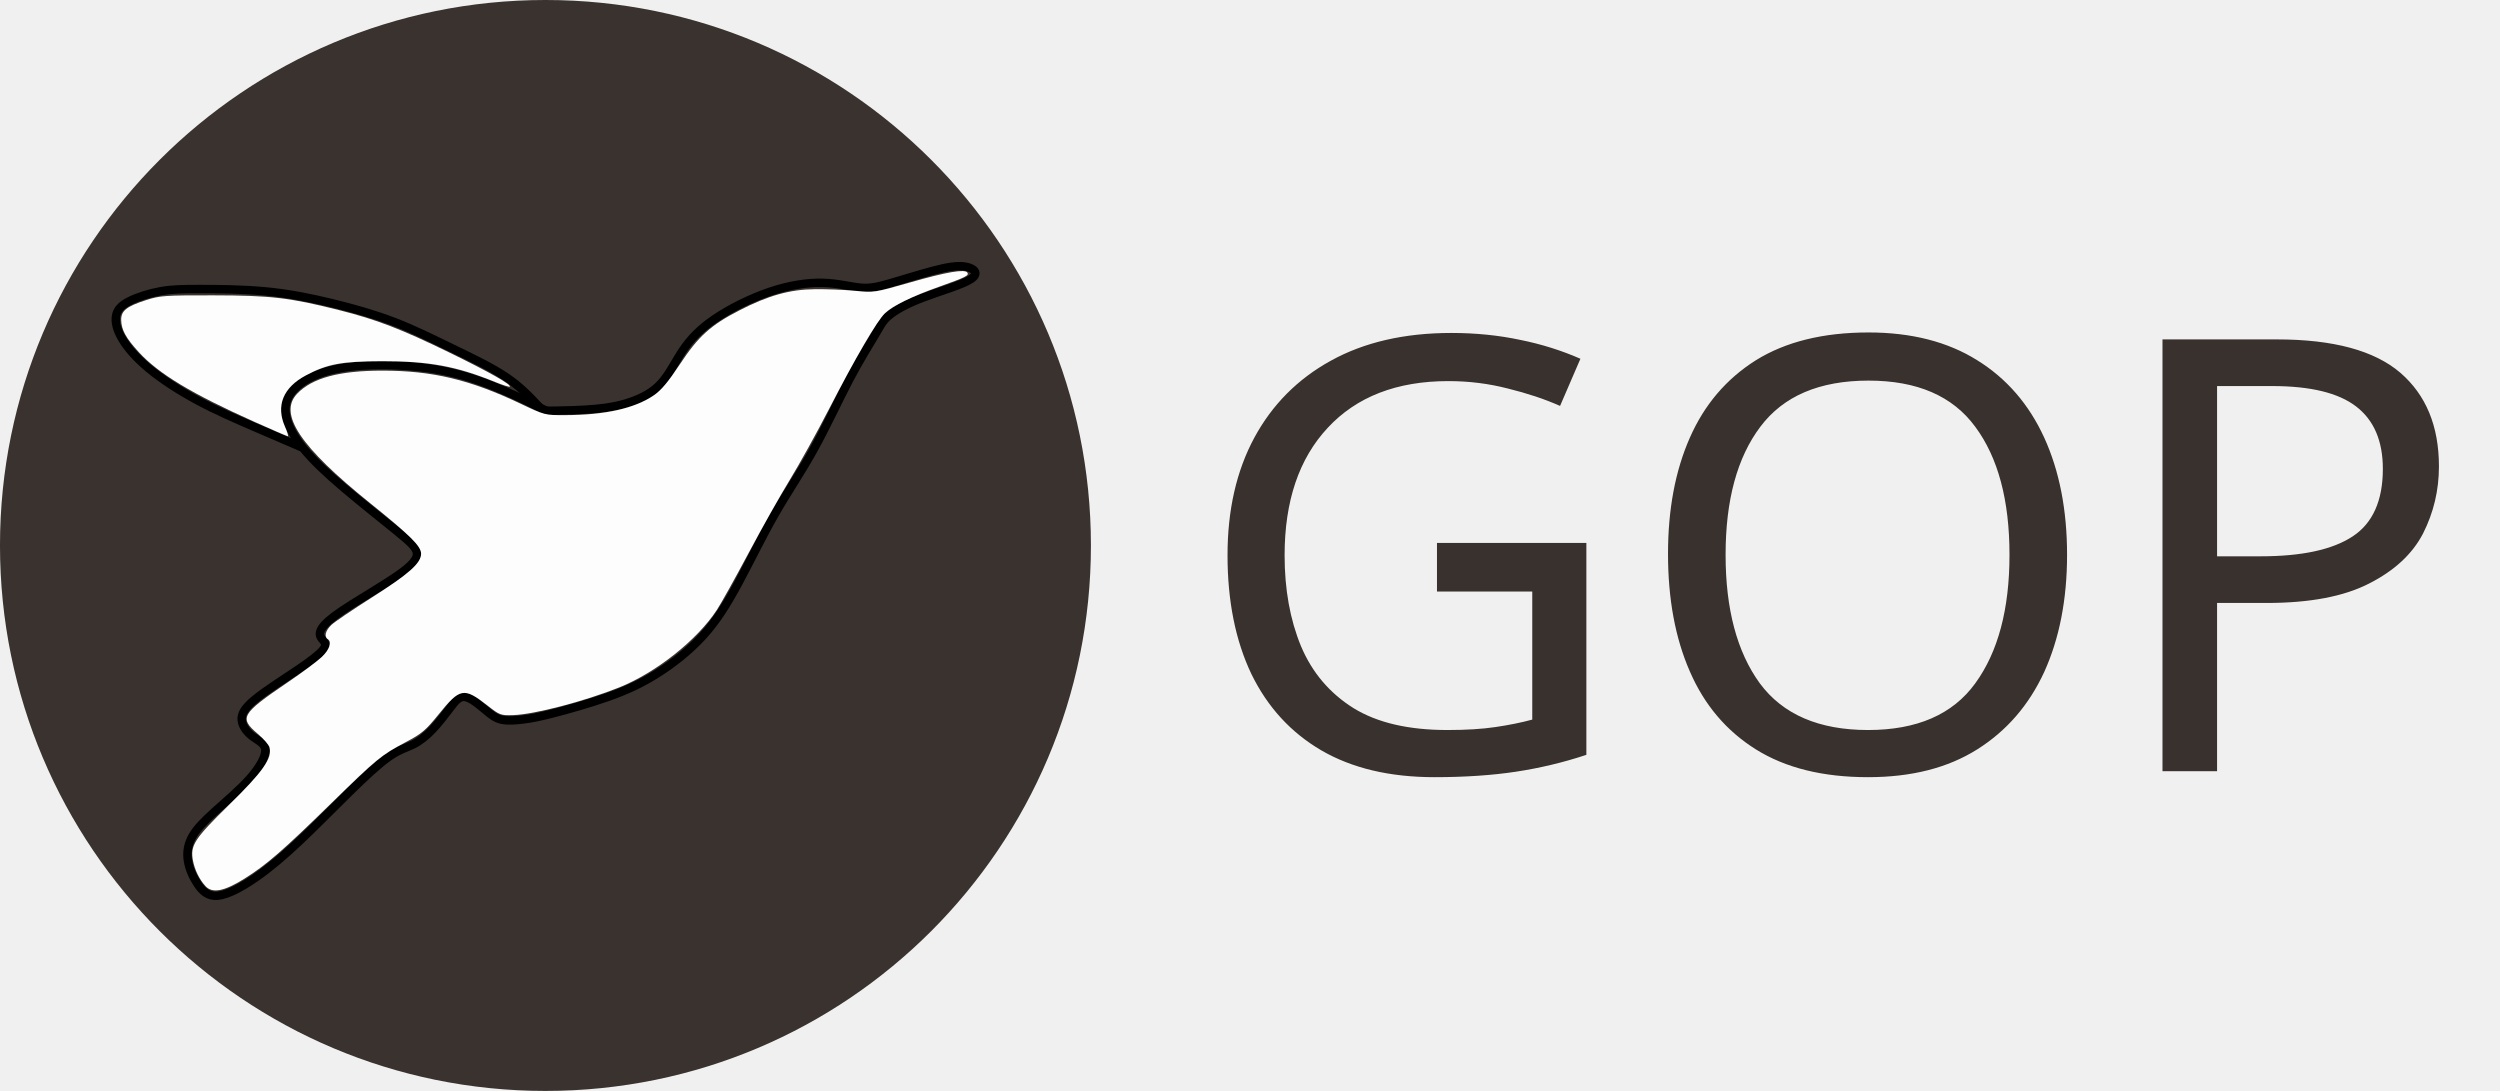
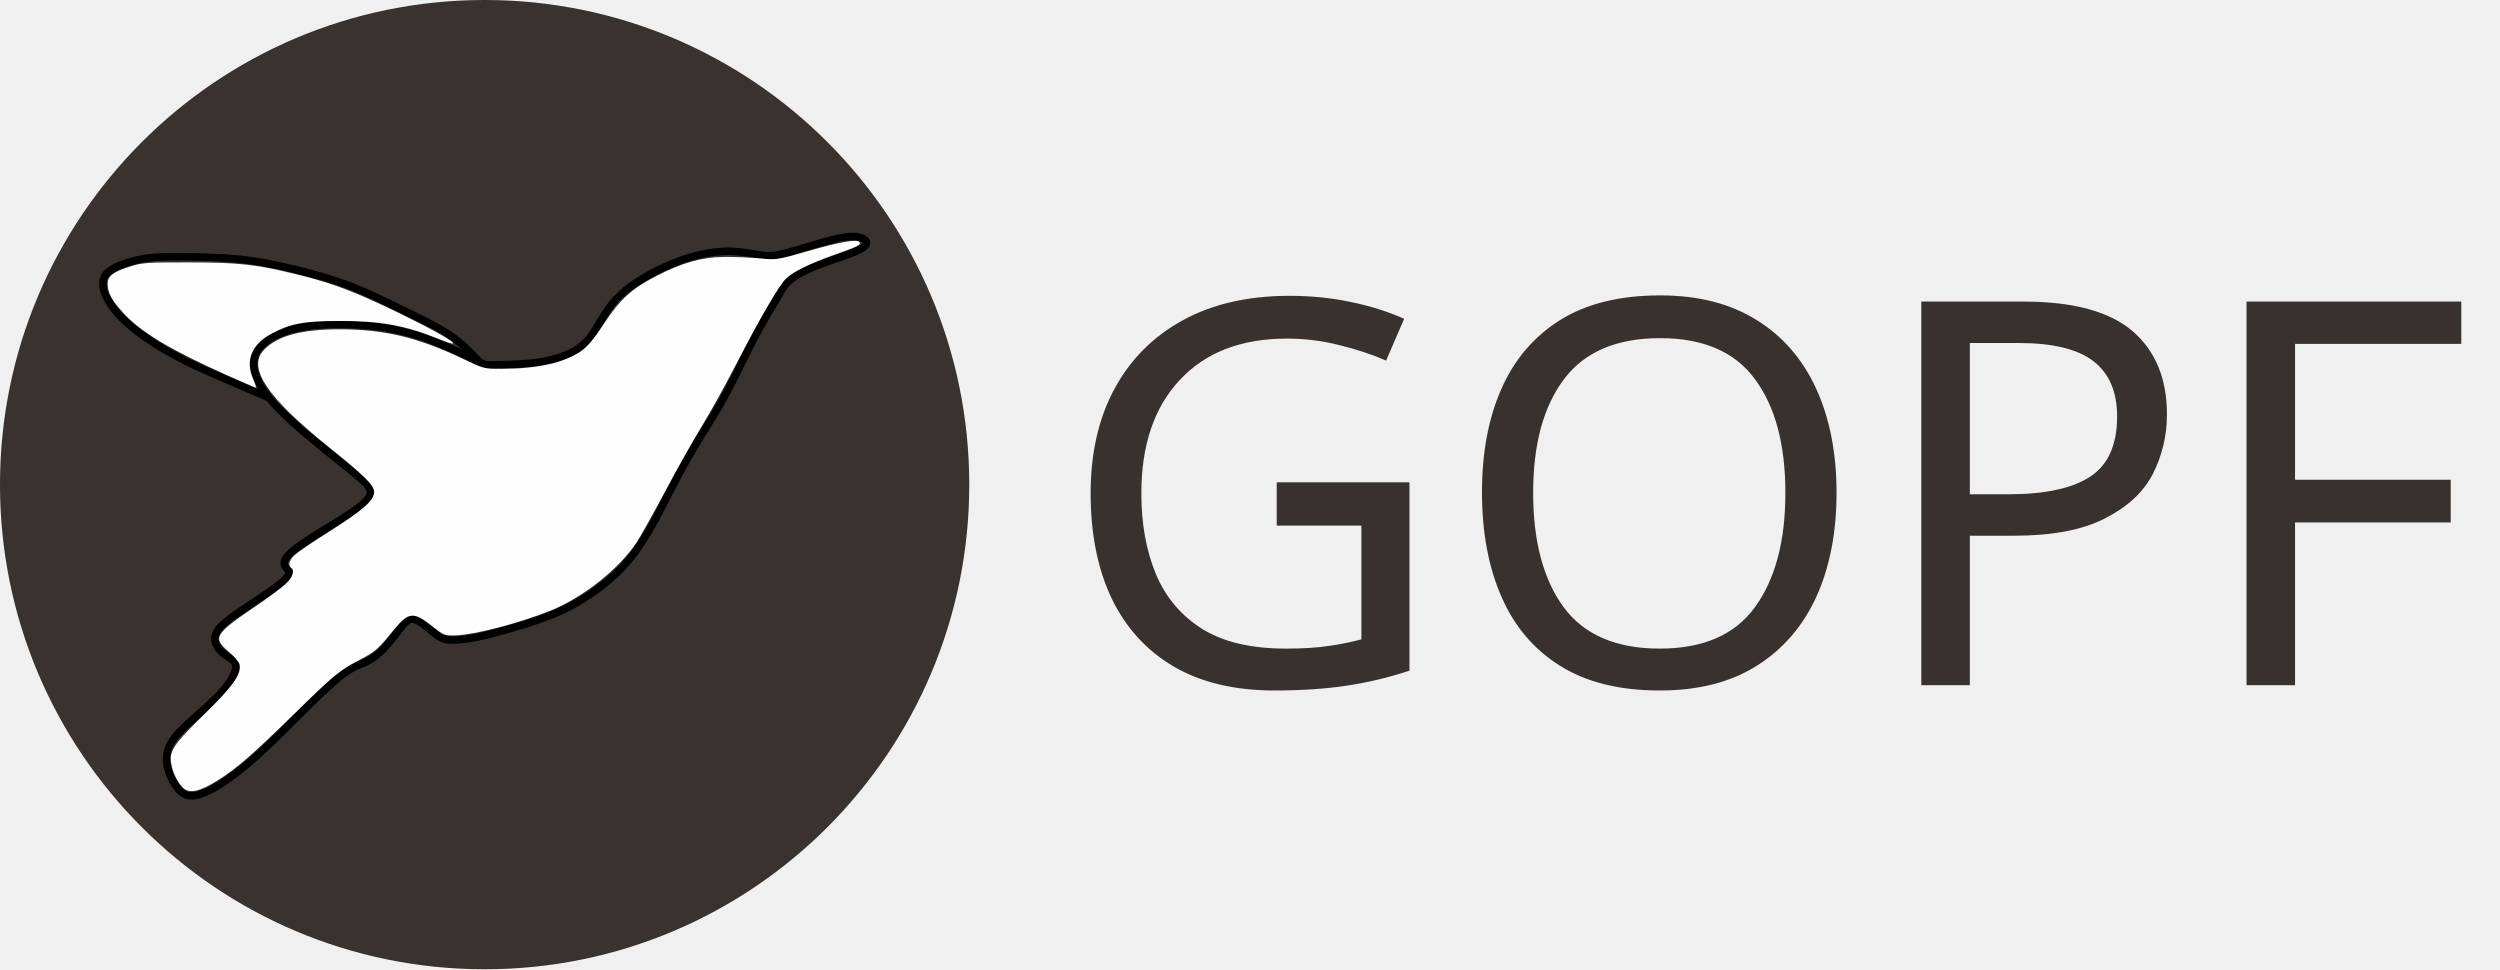
- <svg xmlns="http://www.w3.org/2000/svg" width="78.703mm" height="34.344mm" viewBox="0 0 78.703 34.344" version="1.1" id="svg8">
+ <svg xmlns="http://www.w3.org/2000/svg" id="svg8" version="1.1" viewBox="0 0 88.582 34.344" height="34.344mm" width="88.582mm">
  <defs id="defs2">
    </defs>
-   <g id="layer1" transform="translate(-34.42242,-50.18609)">
-     <circle style="opacity:0.99;fill:#37302d;fill-opacity:1;fill-rule:nonzero;stroke:none;stroke-width:5.171;stroke-miterlimit:4;stroke-dasharray:none;stroke-dashoffset:0;stroke-opacity:1" id="path917" cx="51.594" cy="67.358" r="17.172" />
-     <path style="fill:none;stroke:#000000;stroke-width:0.265px;stroke-linecap:butt;stroke-linejoin:miter;stroke-opacity:1" d="m 51.422,63.022 c -0.195,-0.1 -0.585,-0.301 -1.111,-0.529 -0.526,-0.228 -1.189,-0.484 -1.943,-0.635 -0.755,-0.15 -1.601,-0.195 -2.271,-0.173 -0.671,0.022 -1.178,0.112 -1.579,0.254 -0.401,0.142 -0.701,0.337 -0.888,0.56 -0.187,0.223 -0.259,0.473 -0.203,0.774 0.056,0.301 0.239,0.651 0.543,1.027 0.304,0.376 0.727,0.777 1.281,1.247 0.554,0.471 1.239,1.011 1.679,1.37 0.44,0.359 0.635,0.537 0.618,0.732 -0.017,0.195 -0.245,0.406 -0.649,0.682 -0.404,0.276 -0.982,0.615 -1.408,0.885 -0.426,0.27 -0.699,0.47 -0.849,0.635 -0.15,0.164 -0.178,0.292 -0.122,0.393 0.056,0.1 0.195,0.173 0.12,0.323 -0.075,0.15 -0.365,0.379 -0.808,0.679 -0.443,0.301 -1.038,0.674 -1.383,0.958 -0.345,0.284 -0.44,0.479 -0.415,0.668 0.025,0.19 0.17,0.373 0.345,0.504 0.175,0.131 0.381,0.209 0.396,0.413 0.015,0.205 -0.165,0.541 -0.48,0.898 -0.315,0.357 -0.765,0.735 -1.108,1.044 -0.343,0.309 -0.576,0.548 -0.713,0.793 -0.137,0.245 -0.175,0.495 -0.136,0.752 0.039,0.256 0.156,0.518 0.303,0.738 0.148,0.22 0.326,0.398 0.635,0.37 0.309,-0.028 0.749,-0.262 1.194,-0.571 0.445,-0.309 0.897,-0.693 1.395,-1.164 0.498,-0.47 1.044,-1.028 1.537,-1.512 0.493,-0.484 0.933,-0.897 1.264,-1.128 0.331,-0.231 0.554,-0.281 0.766,-0.387 0.211,-0.106 0.412,-0.267 0.61,-0.476 0.197,-0.209 0.393,-0.465 0.551,-0.674 0.159,-0.209 0.281,-0.37 0.467,-0.345 0.186,0.025 0.437,0.237 0.629,0.398 0.192,0.161 0.326,0.273 0.521,0.317 0.195,0.045 0.451,0.022 0.688,-0.008 0.237,-0.03 0.456,-0.068 0.915,-0.186 0.459,-0.117 1.161,-0.314 1.746,-0.521 0.585,-0.207 1.053,-0.423 1.549,-0.736 0.496,-0.313 1.02,-0.723 1.447,-1.193 0.427,-0.47 0.758,-1.002 1.114,-1.663 0.356,-0.661 0.738,-1.453 1.138,-2.152 0.4,-0.699 0.817,-1.305 1.217,-2.024 0.4,-0.718 0.782,-1.55 1.124,-2.203 0.343,-0.653 0.646,-1.13 0.825,-1.433 0.179,-0.303 0.234,-0.433 0.427,-0.596 0.193,-0.163 0.524,-0.36 1.055,-0.563 0.531,-0.203 1.264,-0.411 1.538,-0.595 0.273,-0.183 0.088,-0.34 -0.173,-0.388 -0.262,-0.047 -0.6,0.016 -1.038,0.132 -0.437,0.116 -0.972,0.285 -1.356,0.396 -0.384,0.11 -0.616,0.161 -0.927,0.132 -0.311,-0.03 -0.701,-0.14 -1.181,-0.151 -0.48,-0.012 -1.051,0.075 -1.661,0.281 -0.61,0.207 -1.26,0.533 -1.732,0.854 -0.473,0.321 -0.768,0.636 -1.008,0.992 -0.24,0.356 -0.425,0.754 -0.683,1.037 -0.258,0.284 -0.588,0.453 -0.927,0.573 -0.339,0.12 -0.685,0.191 -1.134,0.232 -0.449,0.041 -1,0.051 -1.276,0.056 -0.276,0.005 -0.276,0.005 -0.471,-0.095 z" id="path890" />
-     <path style="fill:none;stroke:#000000;stroke-width:0.265px;stroke-linecap:butt;stroke-linejoin:miter;stroke-opacity:1" d="m 51.422,63.022 c -0.308,-0.331 -0.616,-0.663 -1.086,-0.977 -0.47,-0.315 -1.102,-0.612 -1.707,-0.906 -0.605,-0.293 -1.182,-0.582 -1.805,-0.821 -0.623,-0.239 -1.293,-0.428 -1.96,-0.59 -0.668,-0.162 -1.333,-0.297 -2.065,-0.367 -0.731,-0.07 -1.527,-0.076 -2.087,-0.076 -0.56,-2e-6 -0.882,0.006 -1.236,0.07 -0.354,0.064 -0.738,0.186 -0.991,0.317 -0.253,0.131 -0.376,0.27 -0.409,0.46 -0.034,0.19 0.022,0.429 0.186,0.71 0.164,0.281 0.437,0.604 0.846,0.944 0.409,0.34 0.955,0.696 1.542,1.011 0.587,0.315 1.217,0.587 1.766,0.825 0.549,0.237 1.038,0.447 1.516,0.653" id="path894" />
-     <path style="opacity:0.99;fill:#ffffff;fill-opacity:1;fill-rule:nonzero;stroke:none;stroke-width:4.772;stroke-miterlimit:4;stroke-dasharray:none;stroke-dashoffset:0;stroke-opacity:1" d="m 154.54,295.106 c -0.723,-0.795 -1.275,-1.928 -1.485,-3.047 -0.336,-1.793 0.172,-2.575 4.318,-6.637 3.991,-3.91 5.126,-5.516 4.805,-6.796 -0.078,-0.31 -0.713,-1.045 -1.411,-1.634 -2.243,-1.892 -1.959,-2.382 3.553,-6.117 1.701,-1.153 3.529,-2.511 4.06,-3.016 0.932,-0.886 1.241,-1.809 0.714,-2.134 -0.458,-0.283 -0.263,-1.032 0.442,-1.696 0.382,-0.36 2.513,-1.806 4.735,-3.213 4.45,-2.819 5.935,-4.133 5.935,-5.254 0,-0.887 -1.324,-2.199 -6.061,-6.008 -8.337,-6.704 -10.961,-10.635 -8.692,-13.026 1.78,-1.875 5.017,-2.75 10.166,-2.748 5.923,0.003 10.417,1.076 16.381,3.911 2.925,1.39 2.928,1.391 5.352,1.383 4.776,-0.015 8.295,-0.805 10.566,-2.37 0.856,-0.59 1.718,-1.623 3.089,-3.701 2.18,-3.305 3.663,-4.647 7.068,-6.397 3.435,-1.765 5.991,-2.482 8.976,-2.517 1.389,-0.016 3.552,0.07 4.806,0.192 2.26,0.219 2.319,0.21 6.44,-0.972 4.409,-1.265 6.628,-1.648 6.909,-1.192 0.216,0.349 -0.17,0.542 -3.382,1.687 -3.234,1.154 -5.445,2.231 -6.401,3.119 -0.944,0.876 -3.508,5.267 -6.733,11.527 -1.431,2.778 -3.51,6.528 -4.619,8.334 -1.109,1.806 -3.306,5.704 -4.88,8.663 -1.575,2.959 -3.286,6.027 -3.804,6.819 -2.331,3.565 -7.235,7.455 -11.601,9.203 -4.169,1.669 -10.118,3.222 -12.628,3.297 -1.492,0.045 -1.604,0.003 -3.068,-1.147 -2.778,-2.182 -3.258,-2.094 -5.811,1.072 -1.521,1.885 -1.993,2.285 -3.883,3.283 -2.944,1.555 -3.446,1.967 -8.923,7.327 -5.716,5.594 -7.704,7.318 -10.312,8.943 -2.408,1.501 -3.804,1.762 -4.622,0.863 z" id="path919" transform="scale(0.2645833)" />
-     <path style="opacity:0.99;fill:#ffffff;fill-opacity:1;fill-rule:nonzero;stroke:none;stroke-width:4.772;stroke-miterlimit:4;stroke-dasharray:none;stroke-dashoffset:0;stroke-opacity:1" d="m 160.371,239.871 c -7.464,-3.341 -11.401,-5.715 -13.762,-8.297 -1.527,-1.671 -2.055,-2.63 -2.088,-3.792 -0.032,-1.115 0.628,-1.647 2.981,-2.402 1.638,-0.525 2.222,-0.566 7.955,-0.558 6.869,0.01 9.097,0.27 14.983,1.753 4.467,1.125 7.371,2.242 13.147,5.058 4.682,2.283 7.403,3.82 7.171,4.052 -0.062,0.062 -0.842,-0.185 -1.734,-0.548 -4.621,-1.885 -7.911,-2.488 -13.49,-2.475 -4.804,0.012 -6.483,0.325 -9.052,1.69 -2.693,1.431 -3.578,3.601 -2.481,6.08 0.286,0.646 0.441,1.166 0.344,1.156 -0.096,-0.01 -1.885,-0.783 -3.974,-1.718 z" id="path921" transform="scale(0.2645833)" />
-     <text xml:space="preserve" style="font-style:normal;font-variant:normal;font-weight:normal;font-stretch:normal;font-size:19.05px;line-height:1.25;font-family:'Cabin Condensed';-inkscape-font-specification:'Cabin Condensed, Normal';font-variant-ligatures:normal;font-variant-caps:normal;font-variant-numeric:normal;font-feature-settings:normal;text-align:start;letter-spacing:0px;word-spacing:0px;writing-mode:lr-tb;text-anchor:start;fill:#37302d;fill-opacity:0.992;stroke:none;stroke-width:0.265" x="71.91" y="74.467" id="text925">
-       <tspan id="tspan923" x="71.91" y="74.467" style="font-style:normal;font-variant:normal;font-weight:normal;font-stretch:normal;font-size:19.05px;font-family:'Cabin Condensed';-inkscape-font-specification:'Cabin Condensed, Normal';font-variant-ligatures:normal;font-variant-caps:normal;font-variant-numeric:normal;font-feature-settings:normal;text-align:start;writing-mode:lr-tb;text-anchor:start;fill:#37302d;fill-opacity:0.992;stroke-width:0.265">GOPF</tspan>
+   <g transform="translate(-34.42242,-50.18609)" id="layer1">
+     <circle r="17.172" cy="67.358" cx="51.594" id="path917" style="opacity:0.99;fill:#37302d;fill-opacity:1;fill-rule:nonzero;stroke:none;stroke-width:5.171;stroke-miterlimit:4;stroke-dasharray:none;stroke-dashoffset:0;stroke-opacity:1" />
+     <path id="path890" d="m 51.422,63.022 c -0.195,-0.1 -0.585,-0.301 -1.111,-0.529 -0.526,-0.228 -1.189,-0.484 -1.943,-0.635 -0.755,-0.15 -1.601,-0.195 -2.271,-0.173 -0.671,0.022 -1.178,0.112 -1.579,0.254 -0.401,0.142 -0.701,0.337 -0.888,0.56 -0.187,0.223 -0.259,0.473 -0.203,0.774 0.056,0.301 0.239,0.651 0.543,1.027 0.304,0.376 0.727,0.777 1.281,1.247 0.554,0.471 1.239,1.011 1.679,1.37 0.44,0.359 0.635,0.537 0.618,0.732 -0.017,0.195 -0.245,0.406 -0.649,0.682 -0.404,0.276 -0.982,0.615 -1.408,0.885 -0.426,0.27 -0.699,0.47 -0.849,0.635 -0.15,0.164 -0.178,0.292 -0.122,0.393 0.056,0.1 0.195,0.173 0.12,0.323 -0.075,0.15 -0.365,0.379 -0.808,0.679 -0.443,0.301 -1.038,0.674 -1.383,0.958 -0.345,0.284 -0.44,0.479 -0.415,0.668 0.025,0.19 0.17,0.373 0.345,0.504 0.175,0.131 0.381,0.209 0.396,0.413 0.015,0.205 -0.165,0.541 -0.48,0.898 -0.315,0.357 -0.765,0.735 -1.108,1.044 -0.343,0.309 -0.576,0.548 -0.713,0.793 -0.137,0.245 -0.175,0.495 -0.136,0.752 0.039,0.256 0.156,0.518 0.303,0.738 0.148,0.22 0.326,0.398 0.635,0.37 0.309,-0.028 0.749,-0.262 1.194,-0.571 0.445,-0.309 0.897,-0.693 1.395,-1.164 0.498,-0.47 1.044,-1.028 1.537,-1.512 0.493,-0.484 0.933,-0.897 1.264,-1.128 0.331,-0.231 0.554,-0.281 0.766,-0.387 0.211,-0.106 0.412,-0.267 0.61,-0.476 0.197,-0.209 0.393,-0.465 0.551,-0.674 0.159,-0.209 0.281,-0.37 0.467,-0.345 0.186,0.025 0.437,0.237 0.629,0.398 0.192,0.161 0.326,0.273 0.521,0.317 0.195,0.045 0.451,0.022 0.688,-0.008 0.237,-0.03 0.456,-0.068 0.915,-0.186 0.459,-0.117 1.161,-0.314 1.746,-0.521 0.585,-0.207 1.053,-0.423 1.549,-0.736 0.496,-0.313 1.02,-0.723 1.447,-1.193 0.427,-0.47 0.758,-1.002 1.114,-1.663 0.356,-0.661 0.738,-1.453 1.138,-2.152 0.4,-0.699 0.817,-1.305 1.217,-2.024 0.4,-0.718 0.782,-1.55 1.124,-2.203 0.343,-0.653 0.646,-1.13 0.825,-1.433 0.179,-0.303 0.234,-0.433 0.427,-0.596 0.193,-0.163 0.524,-0.36 1.055,-0.563 0.531,-0.203 1.264,-0.411 1.538,-0.595 0.273,-0.183 0.088,-0.34 -0.173,-0.388 -0.262,-0.047 -0.6,0.016 -1.038,0.132 -0.437,0.116 -0.972,0.285 -1.356,0.396 -0.384,0.11 -0.616,0.161 -0.927,0.132 -0.311,-0.03 -0.701,-0.14 -1.181,-0.151 -0.48,-0.012 -1.051,0.075 -1.661,0.281 -0.61,0.207 -1.26,0.533 -1.732,0.854 -0.473,0.321 -0.768,0.636 -1.008,0.992 -0.24,0.356 -0.425,0.754 -0.683,1.037 -0.258,0.284 -0.588,0.453 -0.927,0.573 -0.339,0.12 -0.685,0.191 -1.134,0.232 -0.449,0.041 -1,0.051 -1.276,0.056 -0.276,0.005 -0.276,0.005 -0.471,-0.095 z" style="fill:none;stroke:#000000;stroke-width:0.265px;stroke-linecap:butt;stroke-linejoin:miter;stroke-opacity:1" />
+     <path id="path894" d="m 51.422,63.022 c -0.308,-0.331 -0.616,-0.663 -1.086,-0.977 -0.47,-0.315 -1.102,-0.612 -1.707,-0.906 -0.605,-0.293 -1.182,-0.582 -1.805,-0.821 -0.623,-0.239 -1.293,-0.428 -1.96,-0.59 -0.668,-0.162 -1.333,-0.297 -2.065,-0.367 -0.731,-0.07 -1.527,-0.076 -2.087,-0.076 -0.56,-2e-6 -0.882,0.006 -1.236,0.07 -0.354,0.064 -0.738,0.186 -0.991,0.317 -0.253,0.131 -0.376,0.27 -0.409,0.46 -0.034,0.19 0.022,0.429 0.186,0.71 0.164,0.281 0.437,0.604 0.846,0.944 0.409,0.34 0.955,0.696 1.542,1.011 0.587,0.315 1.217,0.587 1.766,0.825 0.549,0.237 1.038,0.447 1.516,0.653" style="fill:none;stroke:#000000;stroke-width:0.265px;stroke-linecap:butt;stroke-linejoin:miter;stroke-opacity:1" />
+     <path transform="scale(0.2645833)" id="path919" d="m 154.54,295.106 c -0.723,-0.795 -1.275,-1.928 -1.485,-3.047 -0.336,-1.793 0.172,-2.575 4.318,-6.637 3.991,-3.91 5.126,-5.516 4.805,-6.796 -0.078,-0.31 -0.713,-1.045 -1.411,-1.634 -2.243,-1.892 -1.959,-2.382 3.553,-6.117 1.701,-1.153 3.529,-2.511 4.06,-3.016 0.932,-0.886 1.241,-1.809 0.714,-2.134 -0.458,-0.283 -0.263,-1.032 0.442,-1.696 0.382,-0.36 2.513,-1.806 4.735,-3.213 4.45,-2.819 5.935,-4.133 5.935,-5.254 0,-0.887 -1.324,-2.199 -6.061,-6.008 -8.337,-6.704 -10.961,-10.635 -8.692,-13.026 1.78,-1.875 5.017,-2.75 10.166,-2.748 5.923,0.003 10.417,1.076 16.381,3.911 2.925,1.39 2.928,1.391 5.352,1.383 4.776,-0.015 8.295,-0.805 10.566,-2.37 0.856,-0.59 1.718,-1.623 3.089,-3.701 2.18,-3.305 3.663,-4.647 7.068,-6.397 3.435,-1.765 5.991,-2.482 8.976,-2.517 1.389,-0.016 3.552,0.07 4.806,0.192 2.26,0.219 2.319,0.21 6.44,-0.972 4.409,-1.265 6.628,-1.648 6.909,-1.192 0.216,0.349 -0.17,0.542 -3.382,1.687 -3.234,1.154 -5.445,2.231 -6.401,3.119 -0.944,0.876 -3.508,5.267 -6.733,11.527 -1.431,2.778 -3.51,6.528 -4.619,8.334 -1.109,1.806 -3.306,5.704 -4.88,8.663 -1.575,2.959 -3.286,6.027 -3.804,6.819 -2.331,3.565 -7.235,7.455 -11.601,9.203 -4.169,1.669 -10.118,3.222 -12.628,3.297 -1.492,0.045 -1.604,0.003 -3.068,-1.147 -2.778,-2.182 -3.258,-2.094 -5.811,1.072 -1.521,1.885 -1.993,2.285 -3.883,3.283 -2.944,1.555 -3.446,1.967 -8.923,7.327 -5.716,5.594 -7.704,7.318 -10.312,8.943 -2.408,1.501 -3.804,1.762 -4.622,0.863 z" style="opacity:0.99;fill:#ffffff;fill-opacity:1;fill-rule:nonzero;stroke:none;stroke-width:4.772;stroke-miterlimit:4;stroke-dasharray:none;stroke-dashoffset:0;stroke-opacity:1" />
+     <path transform="scale(0.2645833)" id="path921" d="m 160.371,239.871 c -7.464,-3.341 -11.401,-5.715 -13.762,-8.297 -1.527,-1.671 -2.055,-2.63 -2.088,-3.792 -0.032,-1.115 0.628,-1.647 2.981,-2.402 1.638,-0.525 2.222,-0.566 7.955,-0.558 6.869,0.01 9.097,0.27 14.983,1.753 4.467,1.125 7.371,2.242 13.147,5.058 4.682,2.283 7.403,3.82 7.171,4.052 -0.062,0.062 -0.842,-0.185 -1.734,-0.548 -4.621,-1.885 -7.911,-2.488 -13.49,-2.475 -4.804,0.012 -6.483,0.325 -9.052,1.69 -2.693,1.431 -3.578,3.601 -2.481,6.08 0.286,0.646 0.441,1.166 0.344,1.156 -0.096,-0.01 -1.885,-0.783 -3.974,-1.718 z" style="opacity:0.99;fill:#ffffff;fill-opacity:1;fill-rule:nonzero;stroke:none;stroke-width:4.772;stroke-miterlimit:4;stroke-dasharray:none;stroke-dashoffset:0;stroke-opacity:1" />
+     <text id="text925" y="74.467" x="71.91" style="font-style:normal;font-variant:normal;font-weight:normal;font-stretch:normal;font-size:19.05px;line-height:1.25;font-family:'Cabin Condensed';-inkscape-font-specification:'Cabin Condensed, Normal';font-variant-ligatures:normal;font-variant-caps:normal;font-variant-numeric:normal;font-feature-settings:normal;text-align:start;letter-spacing:0px;word-spacing:0px;writing-mode:lr-tb;text-anchor:start;fill:#37302d;fill-opacity:0.992;stroke:none;stroke-width:0.265" xml:space="preserve">
+       <tspan style="font-style:normal;font-variant:normal;font-weight:normal;font-stretch:normal;font-size:19.05px;font-family:'Cabin Condensed';-inkscape-font-specification:'Cabin Condensed, Normal';font-variant-ligatures:normal;font-variant-caps:normal;font-variant-numeric:normal;font-feature-settings:normal;text-align:start;writing-mode:lr-tb;text-anchor:start;fill:#37302d;fill-opacity:0.992;stroke-width:0.265" y="74.467" x="71.91" id="tspan923">GOPF</tspan>
    </text>
  </g>
</svg>
